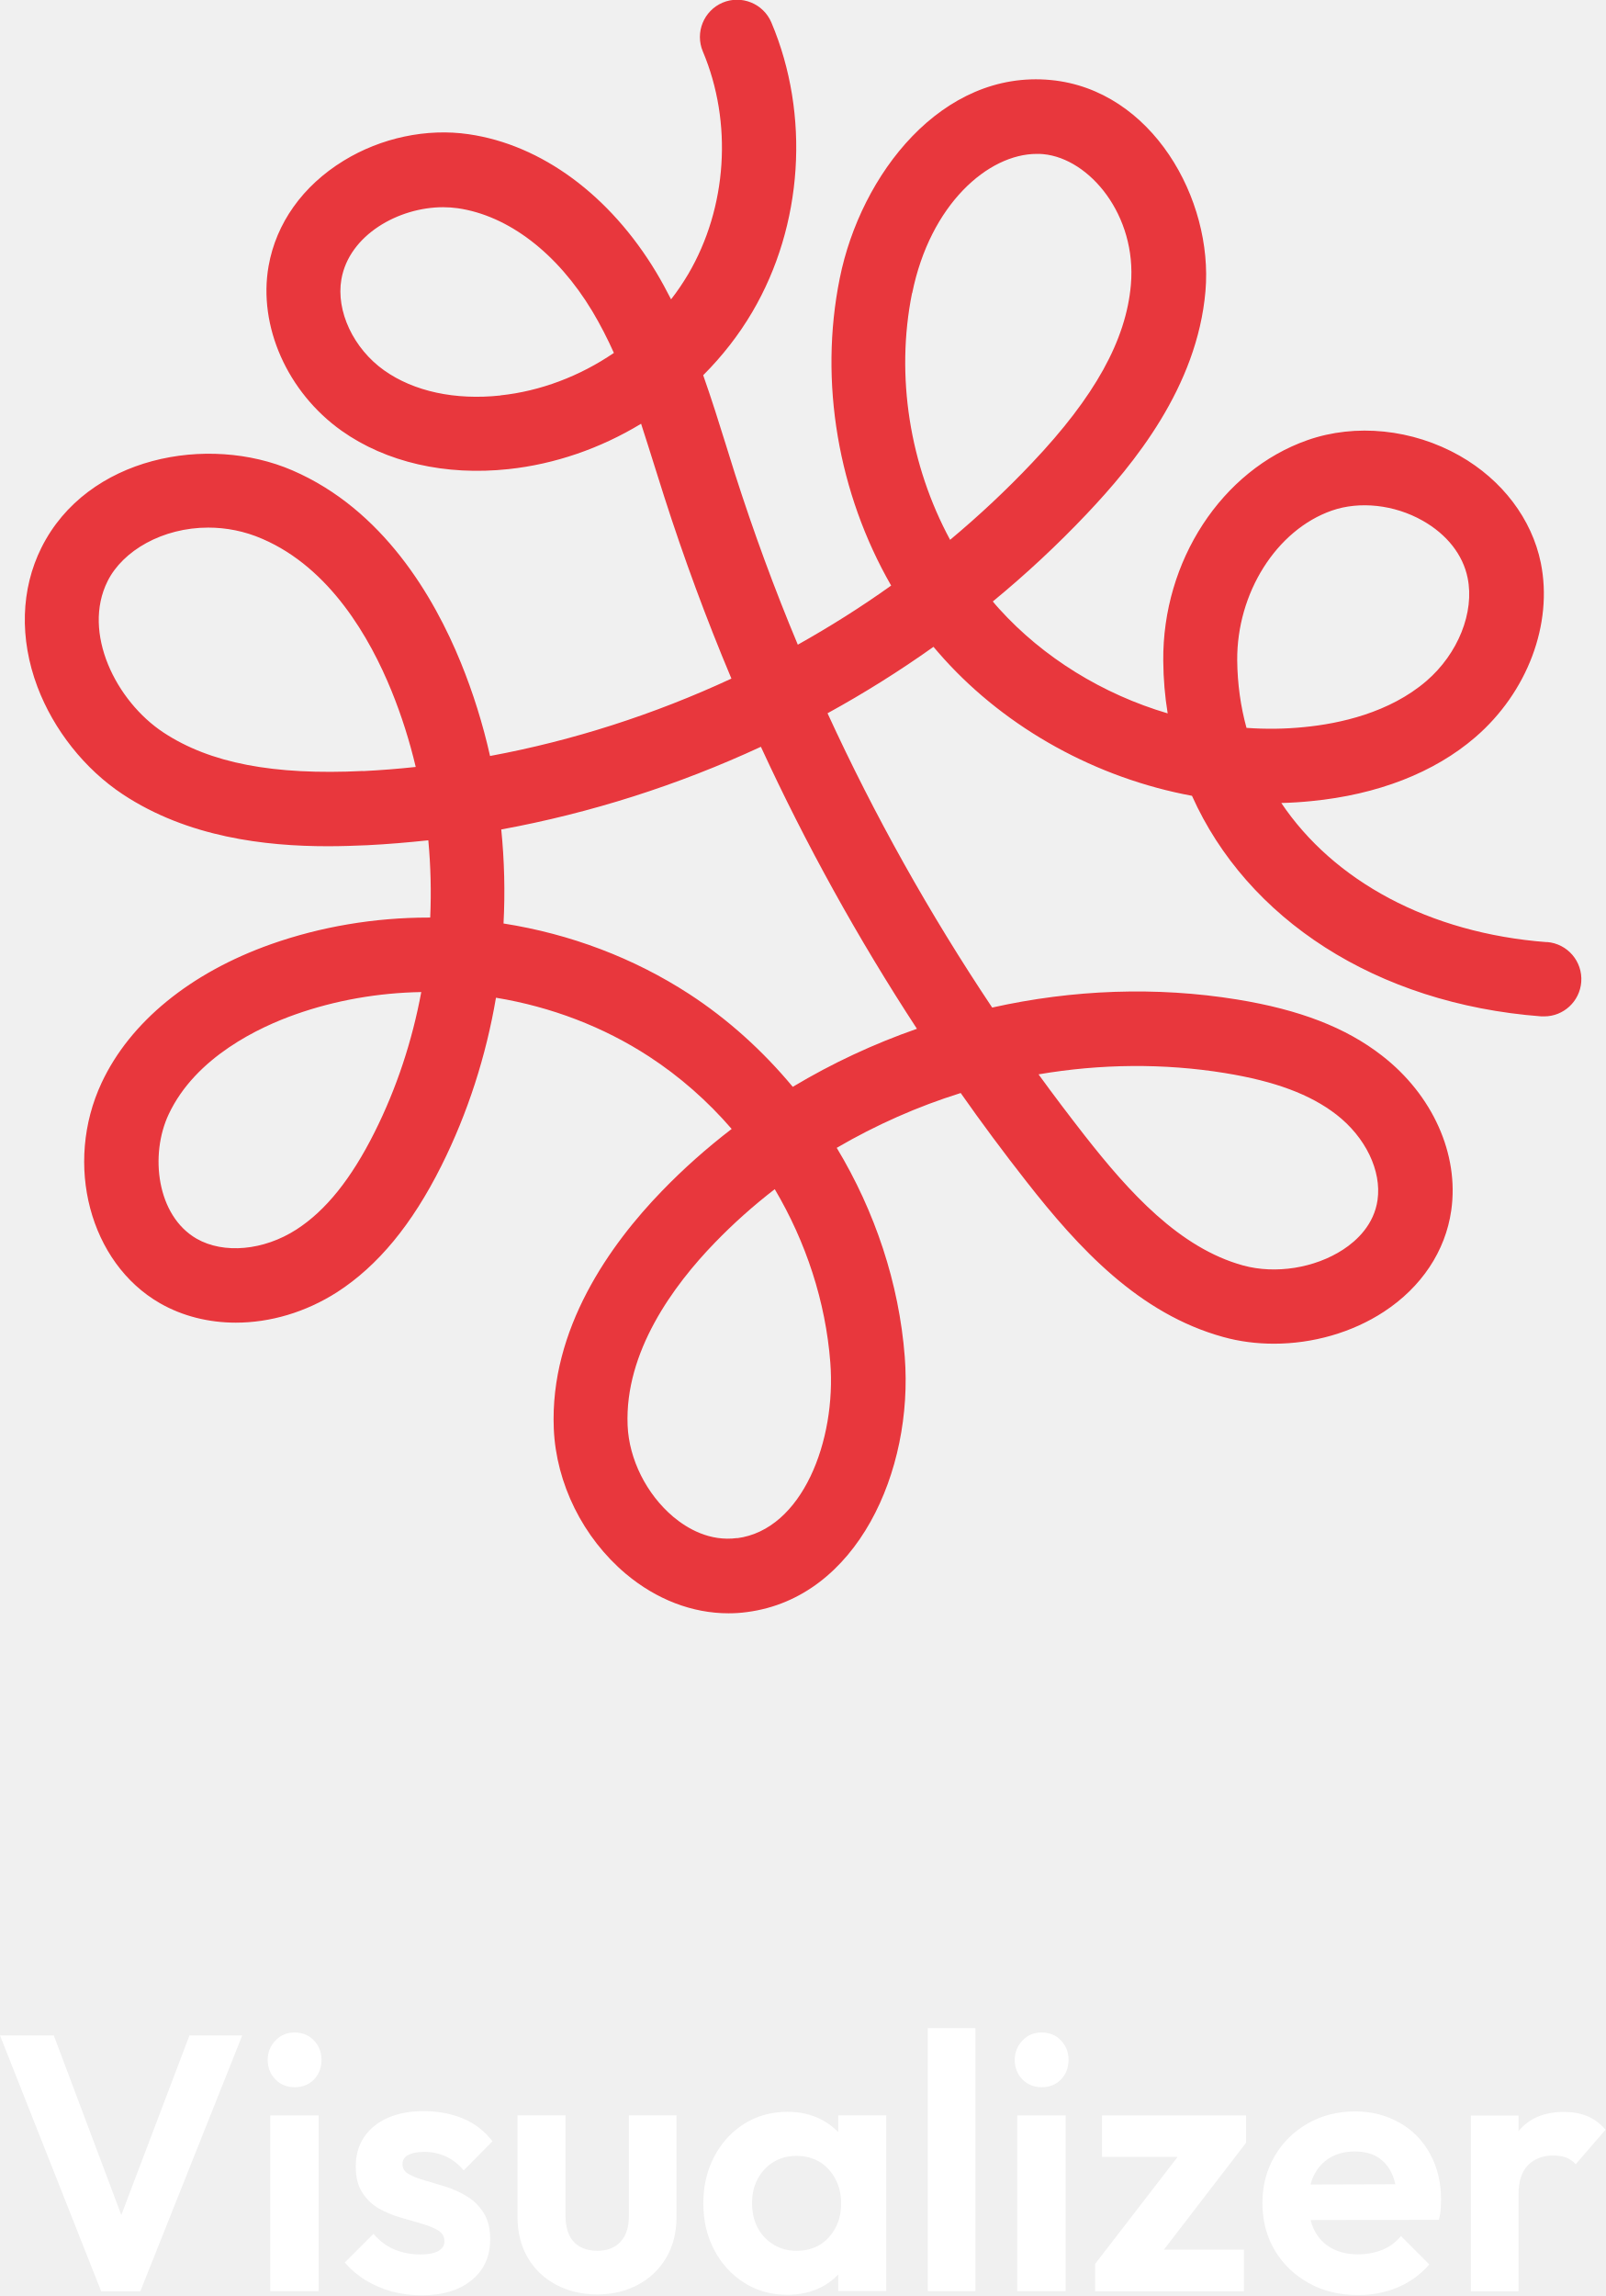
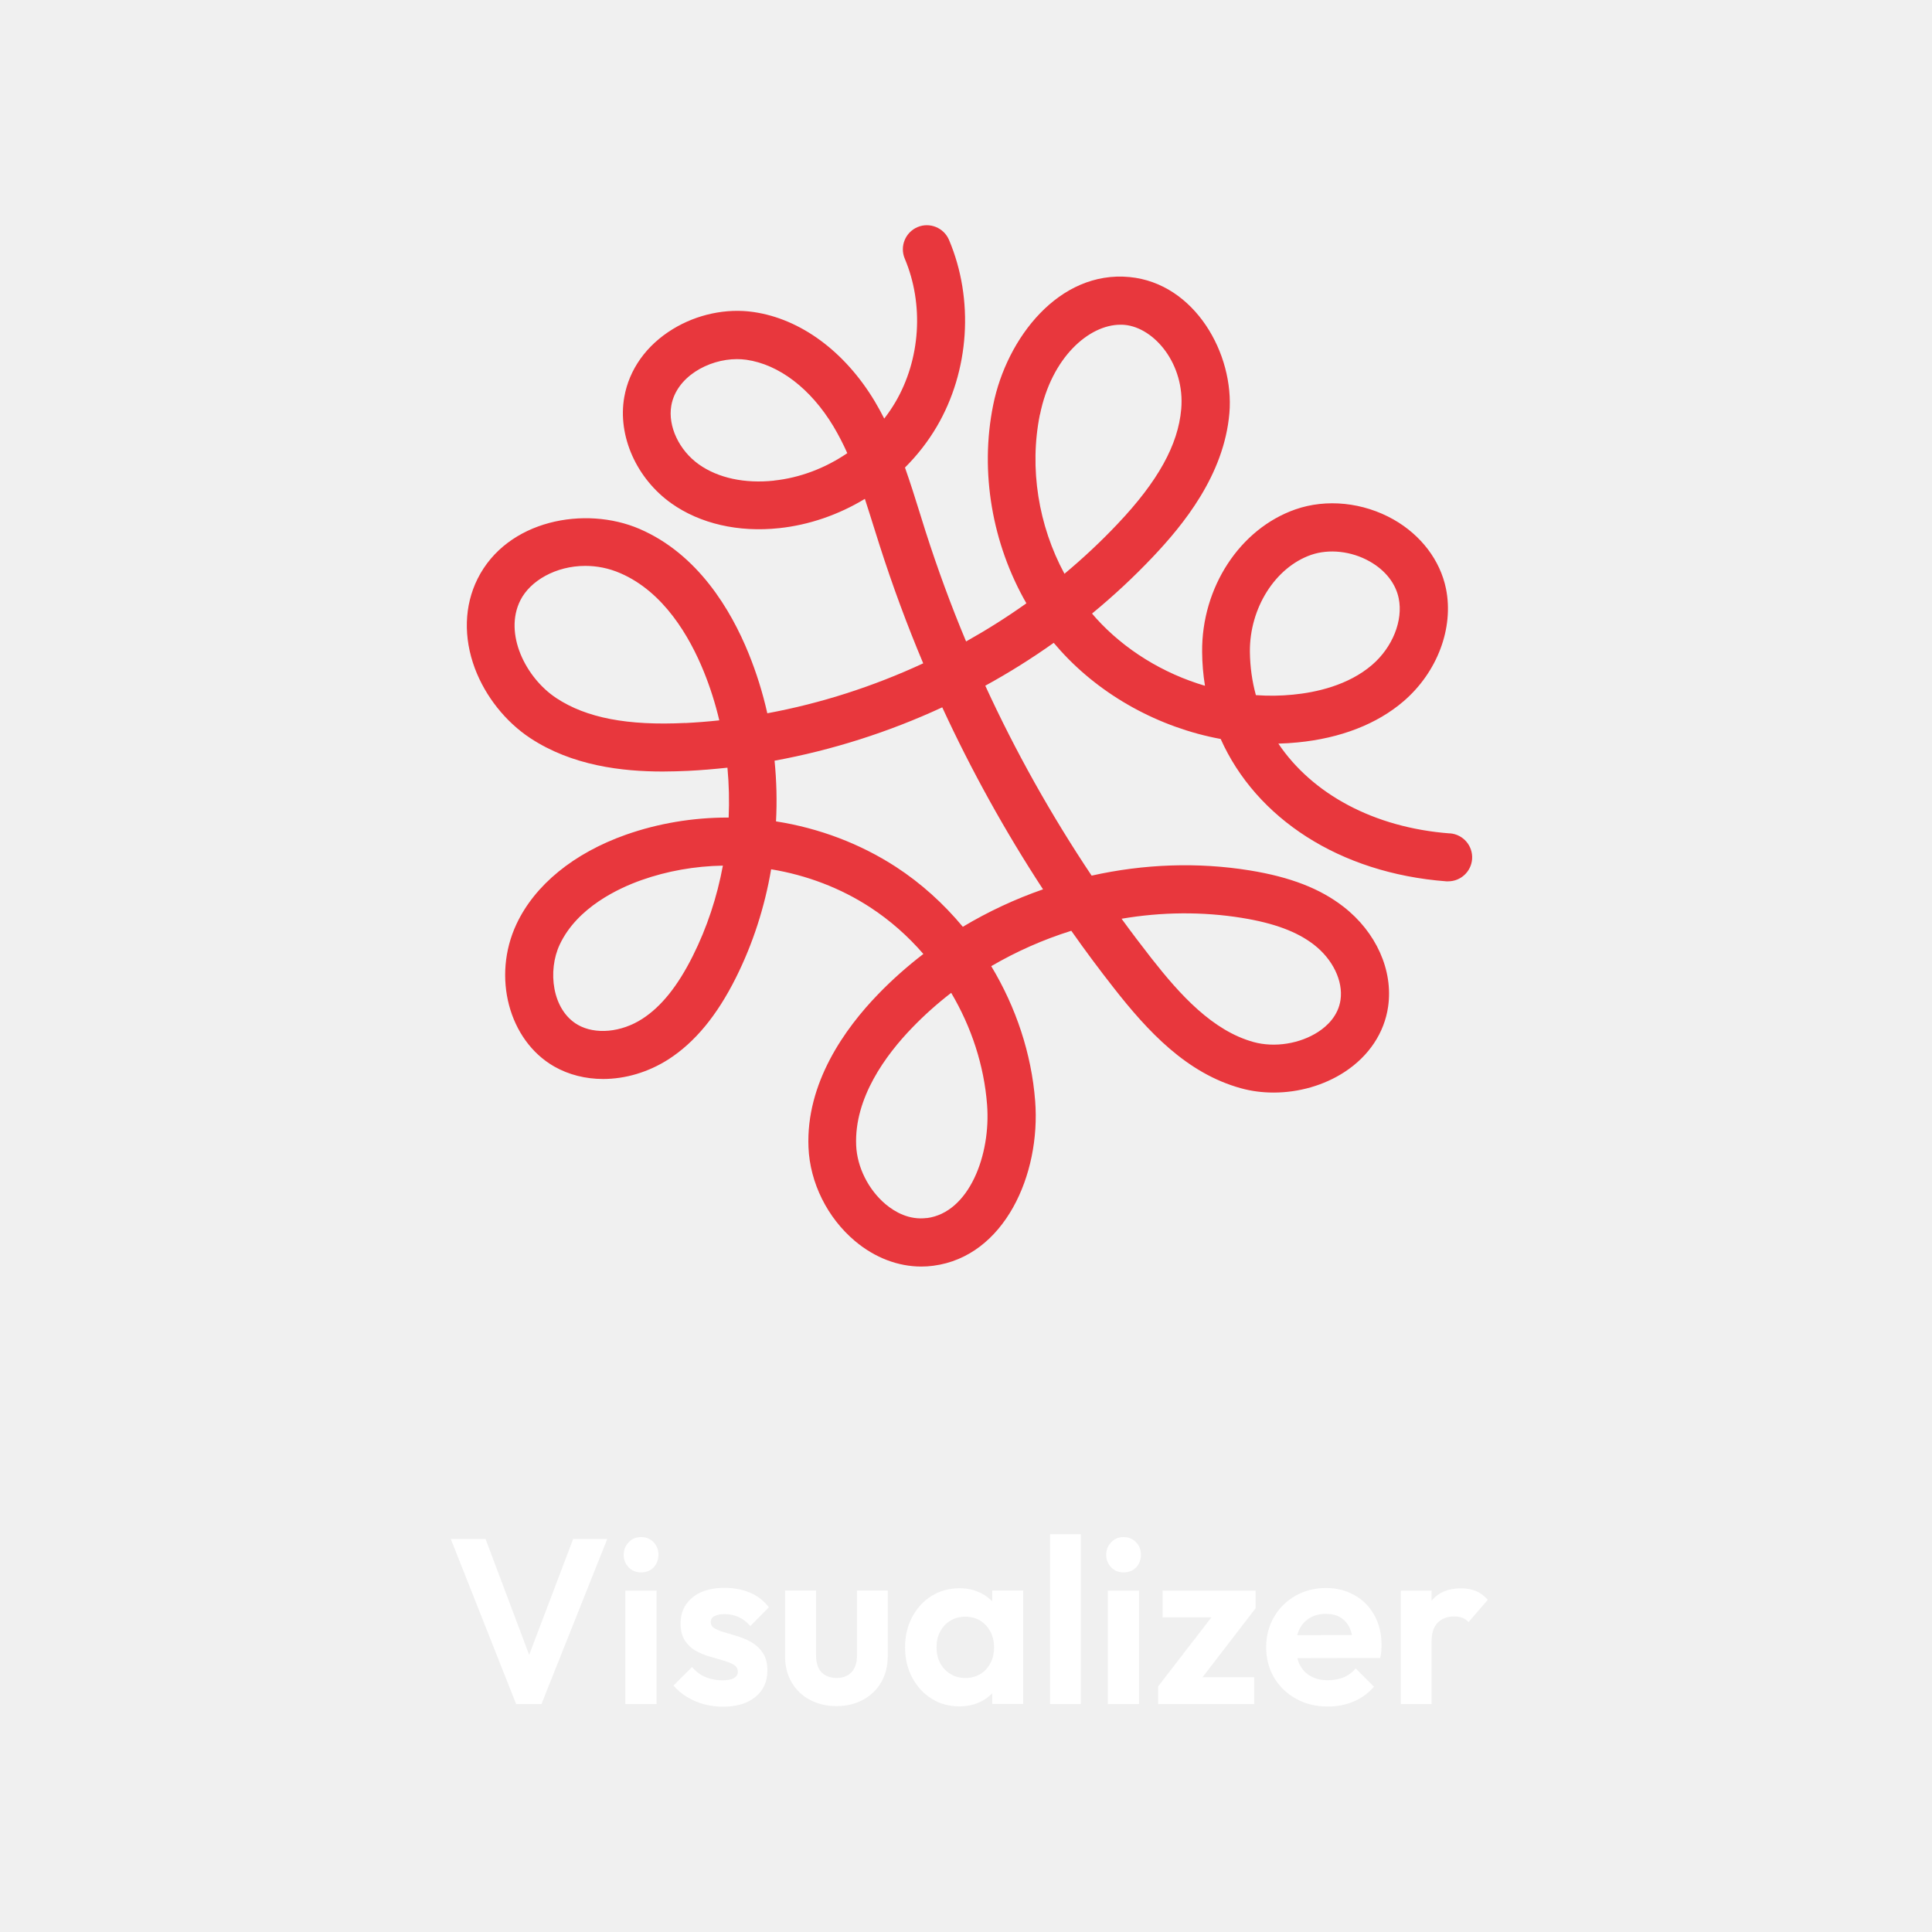
- <svg xmlns="http://www.w3.org/2000/svg" width="300" height="429" viewBox="0 0 300 429" fill="none">
-   <g clip-path="url(#clip0_93_2)">
-     <path d="M22.671 413.868L10.053 380.31H0L18.904 428.116H26.226L45.272 380.31H35.408L22.671 413.868Z" fill="white" />
-     <path d="M55.066 379.768C53.606 379.768 52.405 380.262 51.464 381.275C50.522 382.264 50.028 383.465 50.028 384.878C50.028 386.291 50.498 387.539 51.464 388.528C52.405 389.494 53.606 389.989 55.066 389.989C56.525 389.989 57.773 389.494 58.691 388.528C59.609 387.563 60.08 386.338 60.08 384.878C60.08 383.418 59.609 382.264 58.691 381.275C57.773 380.286 56.549 379.768 55.066 379.768Z" fill="white" />
-     <path d="M59.539 395.264H50.498V428.092H59.539V395.264Z" fill="white" />
-     <path d="M76.254 402.682C76.936 402.282 77.949 402.07 79.314 402.07C80.68 402.07 82.045 402.352 83.293 402.918C84.54 403.483 85.671 404.354 86.659 405.532L92.027 400.092C90.567 398.184 88.755 396.771 86.565 395.853C84.376 394.934 81.904 394.463 79.196 394.463C76.489 394.463 74.37 394.887 72.463 395.711C70.556 396.559 69.097 397.76 68.037 399.314C67.001 400.869 66.484 402.706 66.484 404.778C66.484 406.85 66.884 408.405 67.708 409.676C68.532 410.948 69.544 411.937 70.792 412.644C72.04 413.35 73.358 413.892 74.77 414.316C76.183 414.716 77.501 415.117 78.749 415.47C79.997 415.823 81.033 416.247 81.833 416.718C82.657 417.189 83.057 417.895 83.057 418.79C83.057 419.567 82.681 420.156 81.904 420.604C81.127 421.028 80.02 421.24 78.584 421.24C76.819 421.24 75.194 420.933 73.688 420.298C72.181 419.662 70.909 418.696 69.803 417.377L64.435 422.747C65.518 424.018 66.813 425.125 68.32 426.044C69.827 426.962 71.451 427.669 73.24 428.163C75.029 428.634 76.889 428.87 78.773 428.87C82.728 428.87 85.835 427.928 88.142 426.044C90.45 424.16 91.603 421.616 91.603 418.39C91.603 416.388 91.203 414.763 90.403 413.492C89.602 412.22 88.59 411.207 87.342 410.43C86.094 409.653 84.776 409.064 83.41 408.617C82.022 408.193 80.703 407.792 79.432 407.416C78.161 407.062 77.148 406.662 76.371 406.215C75.594 405.791 75.218 405.155 75.218 404.354C75.218 403.624 75.547 403.059 76.23 402.659L76.254 402.682Z" fill="white" />
-     <path d="M117.523 414.104C117.523 416.153 117.005 417.731 115.97 418.861C114.934 419.991 113.474 420.557 111.614 420.557C110.39 420.557 109.331 420.297 108.412 419.803C107.518 419.308 106.835 418.578 106.364 417.589C105.917 416.624 105.682 415.446 105.682 414.08V395.24H96.712V414.269C96.712 417.118 97.348 419.638 98.619 421.828C99.89 423.995 101.656 425.69 103.916 426.891C106.176 428.093 108.742 428.705 111.591 428.705C114.439 428.705 117.005 428.093 119.242 426.891C121.478 425.69 123.244 423.995 124.515 421.828C125.787 419.662 126.422 417.142 126.422 414.269V395.24H117.523V414.08V414.104Z" fill="white" />
-     <path d="M156.674 398.396C155.756 397.454 154.697 396.653 153.473 396.017C151.613 395.075 149.541 394.581 147.21 394.581C144.173 394.581 141.466 395.334 139.088 396.818C136.71 398.302 134.851 400.351 133.485 402.941C132.12 405.532 131.437 408.452 131.437 411.702C131.437 414.952 132.12 417.825 133.485 420.415C134.851 423.006 136.71 425.031 139.088 426.538C141.466 428.045 144.15 428.775 147.14 428.775C149.494 428.775 151.613 428.304 153.496 427.339C154.72 426.727 155.756 425.926 156.651 424.984V428.069H165.62V395.24H156.651V398.372L156.674 398.396ZM154.909 418.037C153.378 419.709 151.354 420.556 148.858 420.556C147.281 420.556 145.845 420.18 144.573 419.403C143.302 418.625 142.313 417.589 141.607 416.27C140.901 414.952 140.548 413.421 140.548 411.655C140.548 409.888 140.901 408.405 141.607 407.109C142.313 405.791 143.279 404.754 144.526 403.977C145.774 403.2 147.21 402.823 148.835 402.823C150.459 402.823 151.966 403.2 153.19 403.954C154.414 404.707 155.379 405.767 156.109 407.109C156.839 408.475 157.192 410.006 157.192 411.725C157.192 414.269 156.415 416.365 154.885 418.037H154.909Z" fill="white" />
-     <path d="M182.288 378.944H173.389V428.093H182.288V378.944Z" fill="white" />
-     <path d="M194.672 379.768C193.212 379.768 192.011 380.262 191.07 381.275C190.128 382.264 189.634 383.465 189.634 384.878C189.634 386.291 190.104 387.539 191.07 388.528C192.011 389.494 193.212 389.989 194.672 389.989C196.131 389.989 197.379 389.494 198.297 388.528C199.215 387.563 199.686 386.338 199.686 384.878C199.686 383.418 199.215 382.264 198.297 381.275C197.379 380.286 196.155 379.768 194.672 379.768Z" fill="white" />
-     <path d="M199.145 395.264H190.104V428.092H199.145V395.264Z" fill="white" />
-     <path d="M205.948 403.012H220.074L204.654 423.006V428.116H232.457V420.344H217.508L232.857 400.374V395.264H205.948V403.012Z" fill="white" />
-     <path d="M261.532 396.63C259.083 395.217 256.329 394.51 253.245 394.51C249.973 394.51 247.03 395.264 244.417 396.747C241.78 398.255 239.708 400.28 238.201 402.871C236.695 405.461 235.918 408.381 235.918 411.631C235.918 414.881 236.695 417.895 238.225 420.462C239.755 423.053 241.874 425.078 244.581 426.585C247.265 428.093 250.349 428.823 253.786 428.823C256.47 428.823 258.919 428.352 261.202 427.386C263.462 426.444 265.44 425.008 267.111 423.1L261.814 417.801C260.826 418.979 259.648 419.85 258.283 420.392C256.918 420.933 255.411 421.216 253.739 421.216C251.879 421.216 250.255 420.839 248.842 420.062C247.43 419.285 246.371 418.178 245.617 416.694C245.311 416.106 245.099 415.47 244.934 414.81L268.901 414.763C269.089 414.033 269.207 413.374 269.23 412.762C269.277 412.149 269.301 411.56 269.301 410.948C269.301 407.769 268.618 404.943 267.253 402.447C265.887 399.95 263.98 397.996 261.532 396.606V396.63ZM248.56 403.153C249.878 402.376 251.409 401.999 253.174 401.999C254.846 401.999 256.258 402.329 257.388 403.012C258.518 403.695 259.413 404.684 260.049 406.003C260.355 406.638 260.59 407.345 260.755 408.122L244.911 408.169C245.076 407.557 245.264 406.968 245.547 406.45C246.253 405.014 247.265 403.93 248.56 403.153Z" fill="white" />
-     <path d="M296.586 395.382C295.339 394.864 293.903 394.604 292.278 394.604C288.605 394.604 285.804 395.782 283.85 398.113C283.826 398.137 283.803 398.184 283.779 398.208V395.287H274.88V428.116H283.779V410.03C283.779 407.533 284.391 405.697 285.592 404.519C286.793 403.342 288.347 402.753 290.253 402.753C291.148 402.753 291.972 402.871 292.655 403.13C293.361 403.389 293.95 403.789 294.468 404.378L300.047 397.925C299.011 396.748 297.858 395.9 296.61 395.382H296.586Z" fill="white" />
-     <path d="M232.951 136.025C231.845 131.998 231.256 127.782 231.209 123.402C231.115 110.803 238.531 99.028 248.89 95.401C254.092 93.588 260.59 94.294 265.864 97.285C270.407 99.852 273.397 103.667 274.268 107.977C275.587 114.406 272.479 122.154 266.57 127.241C259.648 133.199 250.302 135.224 243.663 135.86C240.132 136.213 236.553 136.26 232.951 136.001M170.47 54.777C173.837 38.151 184.69 28.755 193.753 28.755C194.154 28.755 194.577 28.755 194.978 28.802C203.641 29.626 212.47 40.247 211.34 53.199C210.445 63.561 204.583 74.135 192.906 86.452C188.127 91.515 182.971 96.343 177.556 100.865C170.023 86.923 167.315 70.297 170.447 54.754M171.318 192.239C163.29 195.041 155.497 198.668 148.152 203.072C142.572 196.36 136.051 190.449 128.777 185.715C118.442 179.004 106.576 174.506 94.099 172.551C94.405 166.711 94.263 160.847 93.675 154.983C110.343 151.921 126.705 146.717 142.196 139.534C150.6 157.762 160.347 175.377 171.365 192.239M137.746 287.381C132.614 288.064 128.423 285.591 125.81 283.401C120.819 279.186 117.547 272.662 117.288 266.327C116.723 252.621 125.834 240.187 133.603 232.18C137.04 228.624 140.783 225.28 144.785 222.194C150.624 232.062 154.296 243.201 155.168 254.576C156.298 269.13 149.965 285.803 137.77 287.405M69.991 211.573C65.636 220.263 60.88 226.198 55.395 229.73C49.298 233.663 41.811 234.346 36.75 231.45C29.263 227.14 27.968 215.742 31.523 208.206C36.561 197.467 48.544 191.886 55.23 189.531C62.623 186.917 70.627 185.504 78.726 185.362C77.031 194.5 74.111 203.354 69.991 211.573ZM67.849 144.055C51.11 144.88 39.245 142.595 30.558 136.873C21.635 130.985 15.303 118.198 20.105 108.589C22.954 102.866 30.417 98.58 38.916 98.58C42.211 98.58 45.672 99.216 49.062 100.7C61.657 106.14 69.12 119.14 73.17 129.101C75.029 133.67 76.536 138.427 77.69 143.302C74.417 143.655 71.121 143.914 67.849 144.079M228.949 200.505C238.248 202.012 244.864 204.485 249.737 208.253C255.199 212.492 258.212 218.756 257.435 224.22C256.776 228.812 253.575 231.803 251.008 233.475C245.711 236.937 238.366 238.114 232.292 236.442C220.427 233.169 211.057 222.83 202.7 212.162C199.78 208.418 196.885 204.603 194.083 200.74C205.666 198.762 217.484 198.644 228.973 200.505M93.487 73.9C85.058 74.795 77.36 73.146 71.804 69.213C66.06 65.139 62.764 58.145 63.8 52.187C65.236 43.921 74.464 38.716 82.822 38.716C83.74 38.716 84.635 38.787 85.529 38.904C94.993 40.27 104.151 47.288 110.673 58.121C112.179 60.641 113.521 63.255 114.722 65.94C108.342 70.297 100.95 73.099 93.51 73.876M289.076 176.036C266.994 174.364 249.196 164.544 239.449 150.037C241.332 149.99 243.192 149.872 245.052 149.684C257.435 148.483 268.03 144.362 275.681 137.768C285.451 129.36 290.253 116.573 287.946 105.174C286.275 96.979 280.742 89.678 272.785 85.157C263.98 80.164 253.339 79.081 244.346 82.237C228.314 87.865 217.225 104.821 217.39 123.473C217.413 126.84 217.696 130.114 218.214 133.293C206.09 129.713 194.978 122.884 186.714 113.747C186.314 113.299 185.914 112.852 185.537 112.381C191.752 107.27 197.638 101.783 203.1 96.013C211.881 86.735 223.723 72.346 225.277 54.401C226.76 37.209 215.271 16.767 196.39 14.954C176.026 12.999 160.841 32.57 156.933 51.998C153.002 71.427 156.674 92.245 166.538 109.413C160.935 113.417 155.097 117.091 149.094 120.458C144.715 110.002 140.807 99.334 137.346 88.525C136.781 86.758 136.216 84.968 135.674 83.179C134.333 78.845 132.944 74.465 131.413 70.108C134.992 66.529 138.076 62.572 140.595 58.286C150.082 42.154 151.448 21.43 144.15 4.192C142.643 0.659 138.57 -0.989 135.039 0.494C131.507 2.002 129.86 6.076 131.343 9.608C136.946 22.867 135.91 38.81 128.612 51.221C127.647 52.846 126.587 54.424 125.41 55.931C124.539 54.236 123.644 52.564 122.656 50.915C113.992 36.479 101.209 27.059 87.601 25.081C79.738 23.927 71.216 25.74 64.224 30.026C56.572 34.713 51.605 41.707 50.192 49.714C48.215 60.947 53.724 73.311 63.847 80.494C72.157 86.381 83.246 88.925 95.04 87.653C103.657 86.735 112.203 83.791 119.807 79.175C120.678 81.836 121.526 84.568 122.397 87.323C122.962 89.137 123.527 90.95 124.115 92.763C127.811 104.303 132.002 115.654 136.687 126.793C122.279 133.481 107.094 138.38 91.58 141.253C90.238 135.271 88.401 129.407 86.118 123.802C81.08 111.439 71.545 95.189 54.642 87.889C38.868 81.083 16.268 85.251 7.745 102.325C3.884 110.073 3.602 119.304 6.992 128.324C10.029 136.378 15.844 143.726 22.977 148.436C35.102 156.443 49.58 158.115 61.281 158.115C63.894 158.115 66.342 158.021 68.626 157.926C72.44 157.738 76.23 157.408 80.044 157.008C80.491 161.812 80.609 166.64 80.397 171.444H80.091C69.991 171.444 59.939 173.14 50.663 176.413C35.572 181.759 24.319 190.944 18.999 202.295C11.889 217.484 16.762 235.971 29.899 243.507C34.136 245.933 39.033 247.134 44.071 247.134C50.475 247.134 57.114 245.203 62.999 241.435C70.627 236.513 77.007 228.788 82.492 217.814C87.413 207.97 90.826 197.349 92.686 186.422C102.998 188.118 112.791 191.862 121.314 197.42C127.058 201.164 132.237 205.733 136.734 210.938C132.073 214.517 127.694 218.403 123.691 222.548C114.039 232.509 102.715 248.311 103.492 266.94C103.916 277.184 108.954 287.334 116.958 294.069C122.679 298.873 129.389 301.44 136.145 301.44C137.299 301.44 138.476 301.37 139.63 301.205C160.159 298.52 170.729 274.852 169.081 253.516C168.022 239.786 163.525 226.339 156.368 214.47C163.713 210.184 171.482 206.746 179.534 204.226C183.465 209.831 187.585 215.365 191.776 220.711C201.593 233.263 212.87 245.485 228.62 249.819C231.657 250.666 234.858 251.067 238.084 251.067C245.311 251.067 252.68 248.994 258.636 245.085C265.652 240.493 270.125 233.758 271.208 226.174C272.714 215.695 267.747 204.603 258.283 197.255C251.503 191.98 242.886 188.659 231.186 186.752C216.095 184.302 200.487 184.891 185.419 188.259C173.695 170.714 163.407 152.345 154.65 133.27C161.477 129.525 168.092 125.38 174.449 120.859C175.084 121.612 175.72 122.342 176.379 123.072C188.245 136.213 204.96 145.398 222.758 148.695C233.022 171.633 257.082 187.552 288.04 189.907C288.229 189.907 288.394 189.907 288.582 189.907C292.184 189.907 295.221 187.128 295.503 183.478C295.786 179.64 292.937 176.319 289.1 176.013" fill="#E8373D" />
+ <svg xmlns="http://www.w3.org/2000/svg" width="300" height="300" viewBox="0 0 300 300" fill="none">
+   <g clip-path="url(#clip0_96_32)">
+     <path d="M82.167 256.967L75.395 238.969H70L80.145 264.608H84.075L94.296 238.969H89.002L82.167 256.967Z" fill="white" />
+     <path d="M99.552 238.678C98.769 238.678 98.124 238.943 97.619 239.487C97.113 240.017 96.848 240.661 96.848 241.419C96.848 242.177 97.101 242.846 97.619 243.377C98.124 243.895 98.769 244.16 99.552 244.16C100.335 244.16 101.005 243.895 101.498 243.377C101.99 242.859 102.243 242.202 102.243 241.419C102.243 240.636 101.99 240.017 101.498 239.487C101.005 238.956 100.348 238.678 99.552 238.678Z" fill="white" />
+     <path d="M101.952 246.989H97.101V264.596H101.952V246.989Z" fill="white" />
+     <path d="M110.923 250.968C111.289 250.753 111.832 250.639 112.565 250.639C113.298 250.639 114.031 250.791 114.7 251.094C115.37 251.397 115.977 251.864 116.507 252.496L119.388 249.578C118.604 248.555 117.632 247.797 116.457 247.305C115.282 246.812 113.955 246.56 112.502 246.56C111.049 246.56 109.912 246.787 108.889 247.229C107.865 247.684 107.082 248.328 106.513 249.161C105.957 249.995 105.68 250.98 105.68 252.092C105.68 253.203 105.894 254.037 106.336 254.719C106.779 255.401 107.322 255.931 107.992 256.31C108.661 256.689 109.369 256.98 110.127 257.207C110.885 257.422 111.592 257.636 112.262 257.826C112.932 258.015 113.488 258.243 113.917 258.495C114.359 258.748 114.574 259.127 114.574 259.607C114.574 260.024 114.372 260.339 113.955 260.579C113.538 260.807 112.944 260.92 112.174 260.92C111.226 260.92 110.354 260.756 109.546 260.415C108.737 260.074 108.055 259.556 107.461 258.849L104.58 261.729C105.162 262.411 105.856 263.004 106.665 263.497C107.474 263.99 108.345 264.368 109.306 264.634C110.266 264.886 111.264 265.013 112.275 265.013C114.397 265.013 116.065 264.507 117.303 263.497C118.541 262.487 119.16 261.122 119.16 259.392C119.16 258.318 118.946 257.447 118.516 256.765C118.086 256.083 117.543 255.54 116.874 255.123C116.204 254.706 115.496 254.39 114.764 254.15C114.018 253.923 113.311 253.708 112.628 253.506C111.946 253.317 111.403 253.102 110.986 252.862C110.569 252.635 110.367 252.294 110.367 251.864C110.367 251.473 110.544 251.17 110.91 250.955L110.923 250.968Z" fill="white" />
+     <path d="M133.071 257.093C133.071 258.192 132.793 259.038 132.237 259.645C131.681 260.251 130.898 260.554 129.9 260.554C129.243 260.554 128.674 260.415 128.181 260.15C127.701 259.885 127.335 259.493 127.082 258.963C126.842 258.445 126.716 257.813 126.716 257.081V246.976H121.902V257.182C121.902 258.71 122.243 260.061 122.925 261.236C123.608 262.398 124.555 263.307 125.768 263.952C126.981 264.596 128.358 264.924 129.887 264.924C131.416 264.924 132.793 264.596 133.993 263.952C135.193 263.307 136.141 262.398 136.823 261.236C137.506 260.074 137.847 258.723 137.847 257.182V246.976H133.071V257.081V257.093Z" fill="white" />
+     <path d="M154.082 248.669C153.589 248.164 153.021 247.734 152.364 247.393C151.365 246.888 150.254 246.623 149.003 246.623C147.373 246.623 145.92 247.027 144.644 247.823C143.368 248.618 142.37 249.717 141.637 251.107C140.904 252.496 140.538 254.062 140.538 255.805C140.538 257.548 140.904 259.089 141.637 260.478C142.37 261.868 143.368 262.954 144.644 263.762C145.92 264.571 147.36 264.962 148.965 264.962C150.228 264.962 151.365 264.71 152.376 264.192C153.033 263.863 153.589 263.434 154.069 262.929V264.583H158.883V246.976H154.069V248.656L154.082 248.669ZM153.134 259.203C152.313 260.099 151.226 260.554 149.887 260.554C149.041 260.554 148.27 260.352 147.588 259.935C146.906 259.518 146.375 258.963 145.996 258.255C145.617 257.548 145.427 256.727 145.427 255.78C145.427 254.833 145.617 254.037 145.996 253.342C146.375 252.635 146.893 252.079 147.563 251.662C148.232 251.246 149.003 251.043 149.875 251.043C150.746 251.043 151.555 251.246 152.212 251.65C152.869 252.054 153.387 252.622 153.779 253.342C154.17 254.075 154.36 254.896 154.36 255.818C154.36 257.182 153.943 258.306 153.122 259.203H153.134Z" fill="white" />
+     <path d="M167.828 238.236H163.052V264.596H167.828V238.236Z" fill="white" />
+     <path d="M174.474 238.678C173.69 238.678 173.046 238.943 172.541 239.487C172.035 240.017 171.77 240.661 171.77 241.419C171.77 242.177 172.023 242.846 172.541 243.377C173.046 243.895 173.69 244.16 174.474 244.16C175.257 244.16 175.927 243.895 176.419 243.377C176.912 242.859 177.165 242.202 177.165 241.419C177.165 240.636 176.912 240.017 176.419 239.487C175.927 238.956 175.27 238.678 174.474 238.678Z" fill="white" />
+     <path d="M176.874 246.989H172.023V264.596H176.874V246.989Z" fill="white" />
+     <path d="M180.526 251.144H188.106L179.831 261.868V264.608H194.752V260.44H186.729L194.967 249.73V246.989H180.526V251.144Z" fill="white" />
+     <path d="M210.355 247.722C209.041 246.964 207.563 246.585 205.908 246.585C204.152 246.585 202.573 246.989 201.17 247.785C199.755 248.593 198.643 249.679 197.835 251.069C197.026 252.458 196.609 254.024 196.609 255.767C196.609 257.51 197.026 259.127 197.847 260.504C198.669 261.893 199.806 262.979 201.259 263.788C202.699 264.596 204.354 264.987 206.199 264.987C207.639 264.987 208.953 264.735 210.179 264.217C211.391 263.712 212.453 262.941 213.35 261.918L210.507 259.076C209.976 259.708 209.345 260.175 208.612 260.466C207.879 260.756 207.07 260.908 206.173 260.908C205.175 260.908 204.304 260.706 203.545 260.289C202.787 259.872 202.219 259.279 201.815 258.483C201.65 258.167 201.537 257.826 201.448 257.472L214.31 257.447C214.411 257.056 214.474 256.702 214.487 256.374C214.512 256.045 214.525 255.729 214.525 255.401C214.525 253.696 214.158 252.18 213.426 250.841C212.693 249.503 211.669 248.454 210.355 247.709V247.722ZM203.394 251.22C204.101 250.804 204.923 250.601 205.87 250.601C206.767 250.601 207.525 250.778 208.132 251.145C208.738 251.511 209.218 252.041 209.559 252.749C209.724 253.09 209.85 253.469 209.938 253.885L201.436 253.911C201.524 253.582 201.625 253.266 201.777 252.989C202.156 252.218 202.699 251.637 203.394 251.22Z" fill="white" />
+     <path d="M229.168 247.052C228.498 246.774 227.728 246.635 226.856 246.635C224.885 246.635 223.381 247.267 222.333 248.517C222.32 248.53 222.308 248.555 222.295 248.568V247.002H217.519V264.608H222.295V254.908C222.295 253.569 222.623 252.584 223.268 251.953C223.912 251.321 224.746 251.005 225.769 251.005C226.249 251.005 226.692 251.069 227.058 251.207C227.437 251.346 227.753 251.561 228.031 251.877L231.025 248.416C230.469 247.785 229.85 247.33 229.181 247.052H229.168Z" fill="white" />
+     <path d="M195.017 107.953C194.423 105.793 194.108 103.533 194.082 101.183C194.032 94.426 198.012 88.111 203.571 86.166C206.363 85.193 209.85 85.572 212.68 87.176C215.119 88.553 216.723 90.599 217.191 92.91C217.898 96.359 216.23 100.514 213.059 103.242C209.345 106.438 204.329 107.524 200.766 107.865C198.871 108.054 196.95 108.08 195.017 107.941M161.486 64.378C163.292 55.461 169.117 50.422 173.981 50.422C174.196 50.422 174.423 50.422 174.638 50.447C179.287 50.889 184.025 56.585 183.419 63.532C182.939 69.089 179.793 74.76 173.526 81.366C170.961 84.082 168.194 86.671 165.289 89.096C161.246 81.619 159.793 72.702 161.473 64.366M161.94 138.102C157.632 139.605 153.45 141.55 149.508 143.912C146.514 140.312 143.014 137.142 139.11 134.603C133.564 131.004 127.196 128.591 120.5 127.543C120.664 124.411 120.588 121.266 120.272 118.121C129.217 116.479 137.998 113.687 146.312 109.835C150.822 119.611 156.053 129.059 161.966 138.102M143.924 189.129C141.17 189.495 138.921 188.169 137.518 186.994C134.84 184.734 133.083 181.235 132.945 177.837C132.641 170.486 137.531 163.818 141.7 159.523C143.545 157.616 145.554 155.823 147.701 154.168C150.835 159.46 152.806 165.434 153.273 171.535C153.88 179.34 150.481 188.283 143.936 189.142M107.562 148.472C105.225 153.132 102.673 156.315 99.729 158.21C96.456 160.319 92.439 160.685 89.722 159.132C85.704 156.82 85.01 150.707 86.917 146.666C89.621 140.906 96.052 137.913 99.64 136.65C103.607 135.248 107.903 134.49 112.249 134.414C111.34 139.315 109.773 144.064 107.562 148.472ZM106.412 112.26C97.429 112.702 91.061 111.477 86.399 108.408C81.611 105.25 78.212 98.392 80.79 93.239C82.319 90.17 86.324 87.871 90.885 87.871C92.653 87.871 94.511 88.212 96.33 89.008C103.089 91.925 107.095 98.897 109.268 104.24C110.266 106.69 111.074 109.242 111.693 111.856C109.937 112.046 108.168 112.184 106.412 112.273M192.869 142.535C197.86 143.344 201.41 144.67 204.026 146.691C206.957 148.964 208.574 152.324 208.157 155.254C207.803 157.717 206.085 159.321 204.708 160.218C201.865 162.075 197.923 162.706 194.664 161.809C188.296 160.054 183.267 154.509 178.782 148.787C177.215 146.779 175.661 144.733 174.158 142.662C180.374 141.601 186.716 141.538 192.882 142.535M120.171 74.634C115.648 75.114 111.517 74.23 108.535 72.121C105.452 69.936 103.683 66.184 104.239 62.989C105.01 58.556 109.963 55.764 114.448 55.764C114.941 55.764 115.421 55.802 115.901 55.865C120.98 56.598 125.895 60.362 129.394 66.172C130.203 67.523 130.923 68.925 131.567 70.365C128.143 72.702 124.176 74.205 120.184 74.622M225.138 129.412C213.287 128.516 203.735 123.249 198.504 115.468C199.515 115.443 200.513 115.38 201.511 115.279C208.157 114.635 213.843 112.424 217.949 108.888C223.192 104.379 225.769 97.52 224.531 91.407C223.634 87.012 220.665 83.097 216.395 80.671C211.669 77.994 205.959 77.413 201.132 79.105C192.528 82.124 186.577 91.218 186.666 101.221C186.679 103.027 186.83 104.783 187.108 106.488C180.601 104.568 174.638 100.905 170.203 96.005C169.989 95.765 169.774 95.525 169.572 95.272C172.907 92.531 176.066 89.589 178.997 86.494C183.709 81.518 190.065 73.801 190.898 64.176C191.694 54.956 185.529 43.993 175.396 43.02C164.467 41.972 156.318 52.468 154.221 62.888C152.111 73.308 154.082 84.473 159.376 93.681C156.369 95.828 153.235 97.798 150.014 99.605C147.664 93.997 145.566 88.275 143.709 82.478C143.406 81.53 143.103 80.57 142.812 79.611C142.092 77.287 141.346 74.937 140.525 72.601C142.446 70.681 144.101 68.559 145.453 66.26C150.544 57.608 151.277 46.494 147.36 37.248C146.552 35.354 144.366 34.469 142.471 35.265C140.576 36.074 139.691 38.259 140.487 40.153C143.494 47.264 142.938 55.815 139.022 62.471C138.504 63.343 137.935 64.189 137.303 64.997C136.836 64.088 136.356 63.191 135.825 62.307C131.176 54.565 124.315 49.512 117.013 48.451C112.793 47.832 108.219 48.805 104.467 51.104C100.36 53.617 97.695 57.368 96.936 61.663C95.875 67.688 98.832 74.318 104.264 78.171C108.724 81.328 114.675 82.692 121.005 82.01C125.629 81.518 130.215 79.939 134.296 77.463C134.764 78.891 135.219 80.356 135.686 81.834C135.989 82.806 136.293 83.779 136.608 84.751C138.592 90.94 140.841 97.028 143.355 103.002C135.623 106.589 127.474 109.216 119.148 110.757C118.428 107.549 117.442 104.404 116.217 101.398C113.513 94.767 108.396 86.052 99.324 82.137C90.859 78.487 78.73 80.722 74.157 89.879C72.085 94.034 71.933 98.986 73.752 103.823C75.382 108.143 78.503 112.083 82.331 114.609C88.838 118.904 96.608 119.801 102.887 119.801C104.29 119.801 105.604 119.75 106.829 119.7C108.876 119.599 110.91 119.422 112.957 119.207C113.197 121.784 113.26 124.373 113.146 126.949H112.982C107.562 126.949 102.167 127.859 97.189 129.614C89.091 132.482 83.051 137.407 80.196 143.495C76.38 151.642 78.996 161.557 86.046 165.599C88.32 166.899 90.948 167.544 93.652 167.544C97.088 167.544 100.651 166.508 103.81 164.487C107.903 161.847 111.327 157.704 114.271 151.819C116.911 146.539 118.743 140.843 119.742 134.982C125.275 135.892 130.531 137.9 135.105 140.881C138.188 142.889 140.967 145.339 143.381 148.131C140.879 150.05 138.529 152.134 136.381 154.357C131.201 159.7 125.124 168.175 125.541 178.166C125.768 183.66 128.472 189.104 132.768 192.716C135.838 195.293 139.439 196.669 143.065 196.669C143.684 196.669 144.315 196.631 144.935 196.543C155.952 195.103 161.625 182.41 160.74 170.966C160.172 163.603 157.758 156.391 153.918 150.025C157.86 147.726 162.029 145.882 166.35 144.531C168.46 147.537 170.671 150.505 172.92 153.372C178.188 160.104 184.24 166.659 192.693 168.983C194.322 169.438 196.041 169.653 197.772 169.653C201.65 169.653 205.605 168.541 208.801 166.445C212.566 163.982 214.967 160.37 215.548 156.303C216.357 150.682 213.691 144.733 208.612 140.792C204.973 137.963 200.349 136.182 194.07 135.159C185.971 133.846 177.594 134.161 169.508 135.968C163.217 126.558 157.695 116.706 152.995 106.475C156.659 104.467 160.21 102.244 163.621 99.819C163.962 100.223 164.303 100.615 164.657 101.007C171.025 108.054 179.995 112.98 189.547 114.748C195.055 127.05 207.968 135.589 224.582 136.852C224.683 136.852 224.771 136.852 224.872 136.852C226.805 136.852 228.435 135.361 228.587 133.404C228.738 131.345 227.21 129.564 225.15 129.4" fill="#E8373D" />
  </g>
  <defs>
-     <clipPath id="clip0_93_2">
-       <rect width="300" height="428.846" fill="white" />
+     <clipPath id="clip0_96_32">
+       <rect width="161" height="230" fill="white" transform="translate(70 35)" />
    </clipPath>
  </defs>
</svg>
